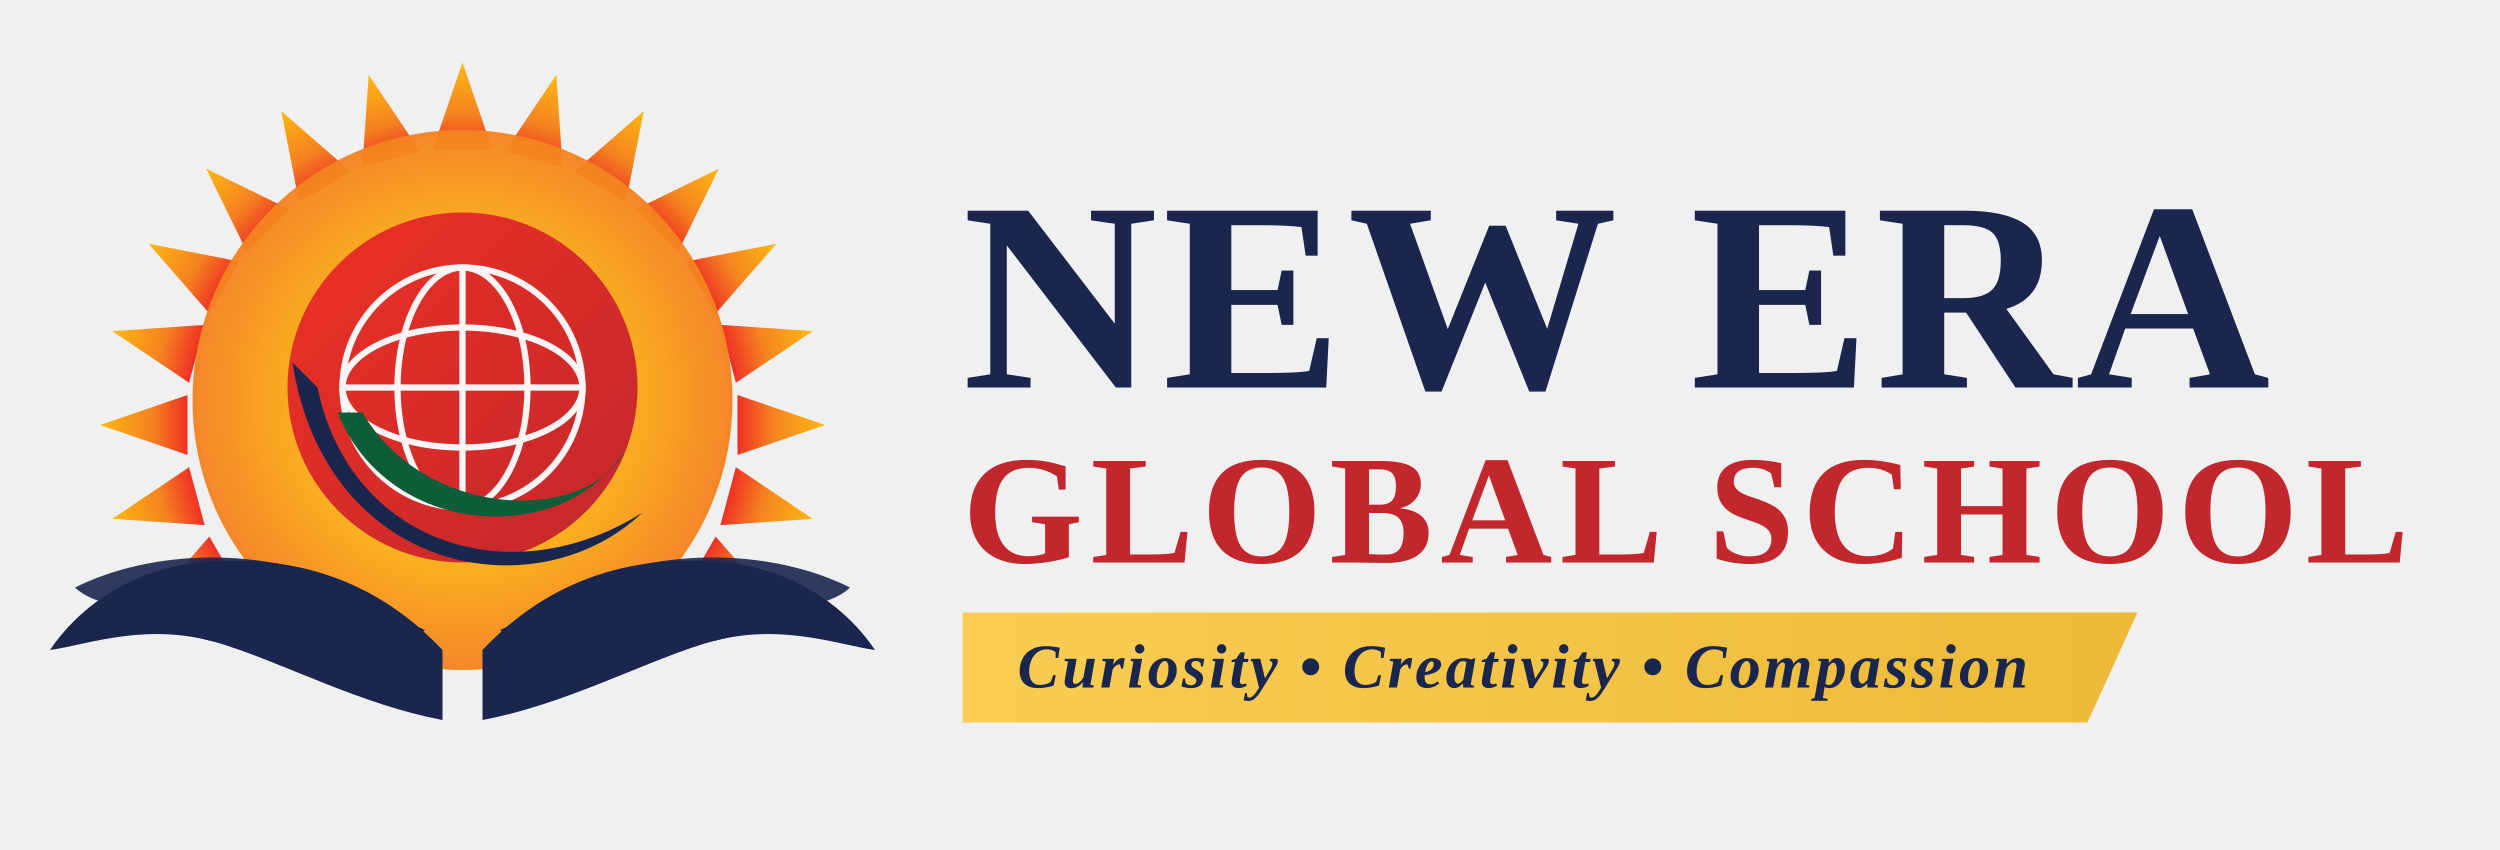
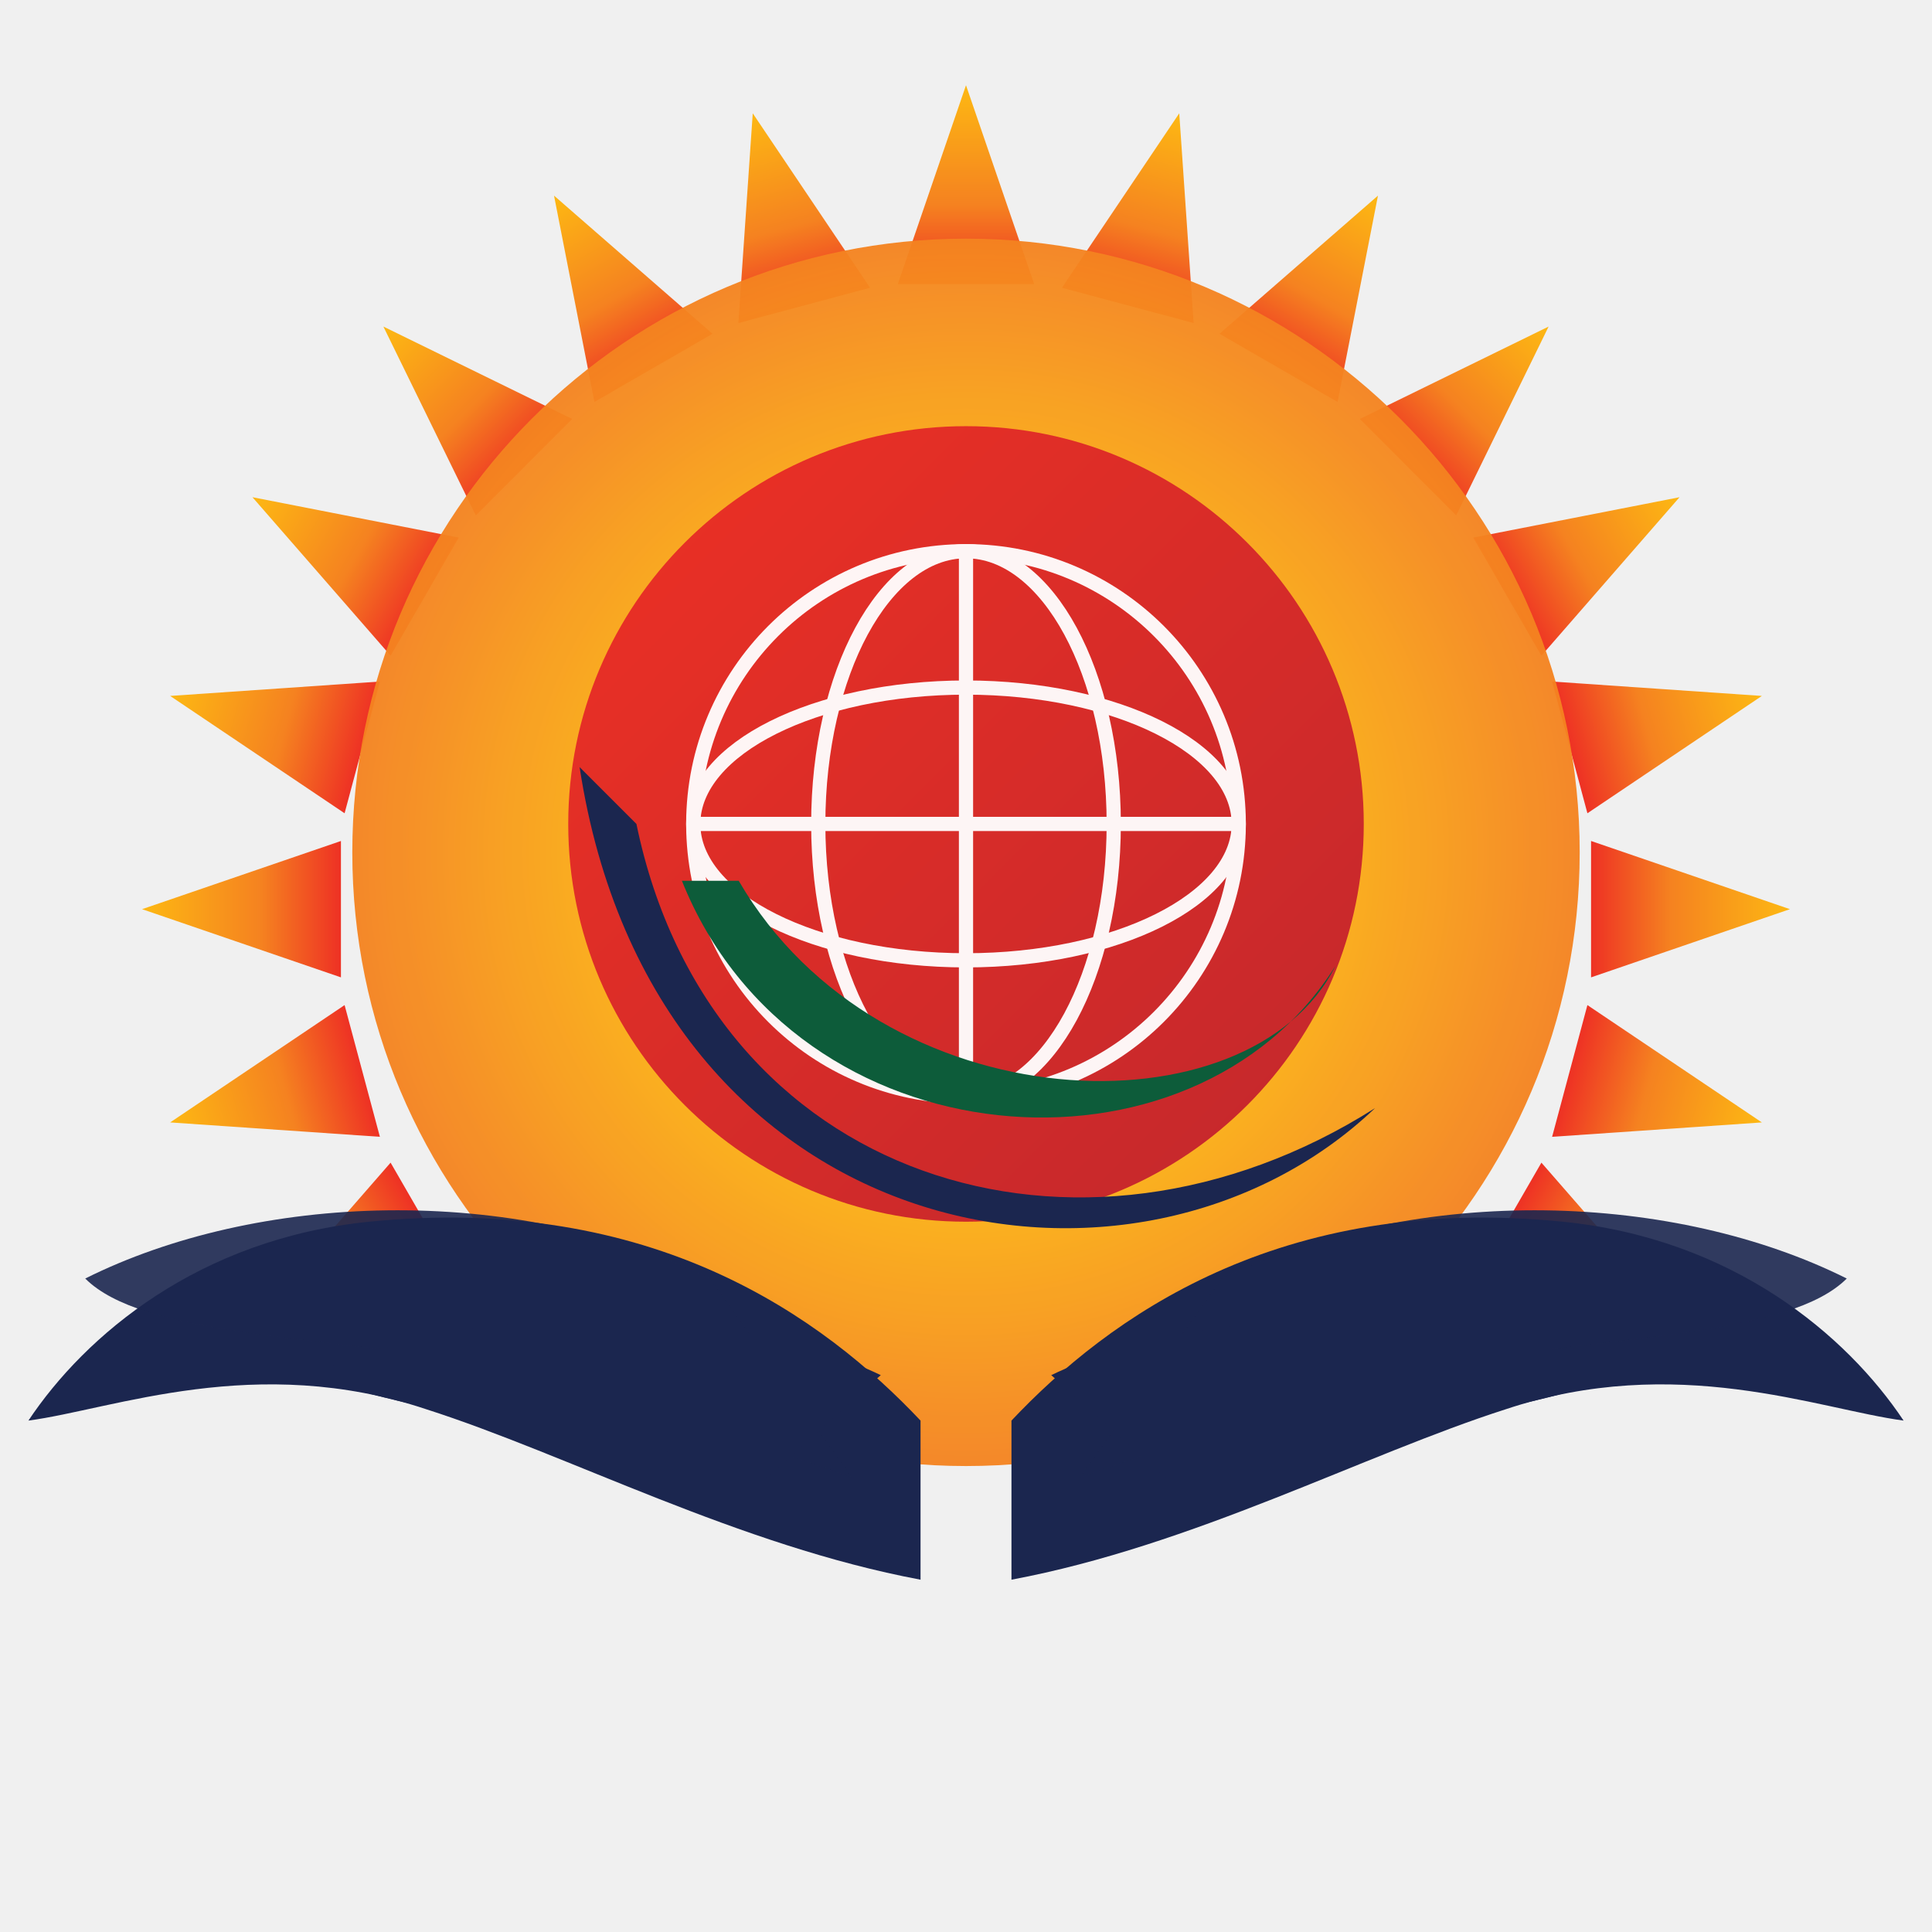
- <svg xmlns="http://www.w3.org/2000/svg" viewBox="0 0 1000 340" width="100%" height="100%">
+ <svg xmlns="http://www.w3.org/2000/svg" viewBox="0 0 340 340" width="100%" height="100%">
  <defs>
    <linearGradient id="sunGrad" x1="0%" y1="0%" x2="0%" y2="100%">
      <stop offset="0%" stop-color="#FDB813" />
      <stop offset="60%" stop-color="#F58220" />
      <stop offset="100%" stop-color="#EE3124" />
    </linearGradient>
    <radialGradient id="sunHalo" cx="50%" cy="50%" r="50%">
      <stop offset="0%" stop-color="#FFF099" />
      <stop offset="50%" stop-color="#FDB813" />
      <stop offset="100%" stop-color="#F58220" />
    </radialGradient>
    <linearGradient id="globeGrad" x1="0%" y1="0%" x2="100%" y2="100%">
      <stop offset="0%" stop-color="#EE3124" />
      <stop offset="100%" stop-color="#C1272D" />
    </linearGradient>
-     <linearGradient id="ribbonGrad" x1="0%" y1="0%" x2="100%" y2="0%">
-       <stop offset="0%" stop-color="#F9CD54" />
-       <stop offset="100%" stop-color="#EDBA38" />
-     </linearGradient>
    <filter id="softGlow" x="-20%" y="-20%" width="140%" height="140%">
      <feGaussianBlur stdDeviation="3" result="blur" />
      <feComposite in="SourceGraphic" in2="blur" operator="over" />
    </filter>
  </defs>
-   <g transform="translate(15, 10)">
-     <g transform="translate(170, 160)">
-       <path d="M 0,-145 L 12,-110 L -12,-110 Z" fill="url(#sunGrad)" />
-       <path d="M 0,-145 L 12,-110 L -12,-110 Z" fill="url(#sunGrad)" transform="rotate(15)" />
-       <path d="M 0,-145 L 12,-110 L -12,-110 Z" fill="url(#sunGrad)" transform="rotate(30)" />
-       <path d="M 0,-145 L 12,-110 L -12,-110 Z" fill="url(#sunGrad)" transform="rotate(45)" />
-       <path d="M 0,-145 L 12,-110 L -12,-110 Z" fill="url(#sunGrad)" transform="rotate(60)" />
-       <path d="M 0,-145 L 12,-110 L -12,-110 Z" fill="url(#sunGrad)" transform="rotate(75)" />
-       <path d="M 0,-145 L 12,-110 L -12,-110 Z" fill="url(#sunGrad)" transform="rotate(90)" />
-       <path d="M 0,-145 L 12,-110 L -12,-110 Z" fill="url(#sunGrad)" transform="rotate(105)" />
-       <path d="M 0,-145 L 12,-110 L -12,-110 Z" fill="url(#sunGrad)" transform="rotate(120)" />
-       <path d="M 0,-145 L 12,-110 L -12,-110 Z" fill="url(#sunGrad)" transform="rotate(-15)" />
-       <path d="M 0,-145 L 12,-110 L -12,-110 Z" fill="url(#sunGrad)" transform="rotate(-30)" />
-       <path d="M 0,-145 L 12,-110 L -12,-110 Z" fill="url(#sunGrad)" transform="rotate(-45)" />
-       <path d="M 0,-145 L 12,-110 L -12,-110 Z" fill="url(#sunGrad)" transform="rotate(-60)" />
-       <path d="M 0,-145 L 12,-110 L -12,-110 Z" fill="url(#sunGrad)" transform="rotate(-75)" />
-       <path d="M 0,-145 L 12,-110 L -12,-110 Z" fill="url(#sunGrad)" transform="rotate(-90)" />
-       <path d="M 0,-145 L 12,-110 L -12,-110 Z" fill="url(#sunGrad)" transform="rotate(-105)" />
-       <path d="M 0,-145 L 12,-110 L -12,-110 Z" fill="url(#sunGrad)" transform="rotate(-120)" />
-       <circle cx="0" cy="-10" r="108" fill="url(#sunHalo)" opacity="0.95" />
-       <circle cx="0" cy="-15" r="70" fill="url(#globeGrad)" />
-       <g stroke="#FFFFFF" stroke-width="2.5" fill="none" opacity="0.95" transform="translate(0, -15)">
-         <circle cx="0" cy="0" r="48" />
-         <line x1="-48" y1="0" x2="48" y2="0" />
-         <ellipse cx="0" cy="0" rx="48" ry="24" />
-         <line x1="0" y1="-48" x2="0" y2="48" />
-         <ellipse cx="0" cy="0" rx="26" ry="48" />
-       </g>
-       <path d="M -50, -5 C -30, 45 40, 50 65, 10 C 50, 40 -15, 38 -40, -5 Z" fill="#0D5C3A" />
-       <path d="M -68, -25 C -55, 60 30, 75 72, 35 C 20, 68 -45, 48 -58, -15 Z" fill="#1B264F" />
-       <g fill="#1B264F" transform="translate(0, 70)">
-         <path d="M -8, 20 C -25, 2 -55, -20 -105, -15 C -135, -12 -155, 5 -165, 20 C -150, 18 -125, 8 -95, 18 C -70, 26 -40, 42 -8, 48 Z" />
-         <path d="M -45, -5 C -80, -22 -125, -20 -155, -5 C -145, 5 -115, 5 -85, 10 C -60, 15 -35, 25 -20, 30 Z" opacity="0.9" />
-         <path d="M -15, 12 C -40, 0 -85, -2 -115, 12 C -95, 20 -60, 22 -35, 30 Z" />
-         <path d="M 8, 20 C 25, 2 55, -20 105, -15 C 135, -12 155, 5 165, 20 C 150, 18 125, 8 95, 18 C 70, 26 40, 42 8, 48 Z" />
-         <path d="M 45, -5 C 80, -22 125, -20 155, -5 C 145, 5 115, 5 85, 10 C 60, 15 35, 25 20, 30 Z" opacity="0.9" />
-         <path d="M 15, 12 C 40, 0 85, -2 115, 12 C 95, 20 60, 22 35, 30 Z" />
-       </g>
+   <g transform="translate(170, 160)">
+     <path d="M 0,-145 L 12,-110 L -12,-110 Z" fill="url(#sunGrad)" />
+     <path d="M 0,-145 L 12,-110 L -12,-110 Z" fill="url(#sunGrad)" transform="rotate(15)" />
+     <path d="M 0,-145 L 12,-110 L -12,-110 Z" fill="url(#sunGrad)" transform="rotate(30)" />
+     <path d="M 0,-145 L 12,-110 L -12,-110 Z" fill="url(#sunGrad)" transform="rotate(45)" />
+     <path d="M 0,-145 L 12,-110 L -12,-110 Z" fill="url(#sunGrad)" transform="rotate(60)" />
+     <path d="M 0,-145 L 12,-110 L -12,-110 Z" fill="url(#sunGrad)" transform="rotate(75)" />
+     <path d="M 0,-145 L 12,-110 L -12,-110 Z" fill="url(#sunGrad)" transform="rotate(90)" />
+     <path d="M 0,-145 L 12,-110 L -12,-110 Z" fill="url(#sunGrad)" transform="rotate(105)" />
+     <path d="M 0,-145 L 12,-110 L -12,-110 Z" fill="url(#sunGrad)" transform="rotate(120)" />
+     <path d="M 0,-145 L 12,-110 L -12,-110 Z" fill="url(#sunGrad)" transform="rotate(-15)" />
+     <path d="M 0,-145 L 12,-110 L -12,-110 Z" fill="url(#sunGrad)" transform="rotate(-30)" />
+     <path d="M 0,-145 L 12,-110 L -12,-110 Z" fill="url(#sunGrad)" transform="rotate(-45)" />
+     <path d="M 0,-145 L 12,-110 L -12,-110 Z" fill="url(#sunGrad)" transform="rotate(-60)" />
+     <path d="M 0,-145 L 12,-110 L -12,-110 Z" fill="url(#sunGrad)" transform="rotate(-75)" />
+     <path d="M 0,-145 L 12,-110 L -12,-110 Z" fill="url(#sunGrad)" transform="rotate(-90)" />
+     <path d="M 0,-145 L 12,-110 L -12,-110 Z" fill="url(#sunGrad)" transform="rotate(-105)" />
+     <path d="M 0,-145 L 12,-110 L -12,-110 Z" fill="url(#sunGrad)" transform="rotate(-120)" />
+     <circle cx="0" cy="-10" r="108" fill="url(#sunHalo)" opacity="0.95" />
+     <circle cx="0" cy="-15" r="70" fill="url(#globeGrad)" />
+     <g stroke="#FFFFFF" stroke-width="2.5" fill="none" opacity="0.95" transform="translate(0, -15)">
+       <circle cx="0" cy="0" r="48" />
+       <line x1="-48" y1="0" x2="48" y2="0" />
+       <ellipse cx="0" cy="0" rx="48" ry="24" />
+       <line x1="0" y1="-48" x2="0" y2="48" />
+       <ellipse cx="0" cy="0" rx="26" ry="48" />
    </g>
-     <g transform="translate(370, 0)">
-       <text x="0" y="145" font-family="'Times New Roman', 'Baskerville', 'Georgia', serif" font-size="108" font-weight="700" fill="#1B264F" letter-spacing="2">NEW ERA</text>
-       <text x="0" y="215" font-family="'Times New Roman', 'Baskerville', 'Georgia', serif" font-size="62" font-weight="700" fill="#C1272D" letter-spacing="3">GLOBAL SCHOOL</text>
-       <g transform="translate(0, 235)">
-         <polygon points="0,0 470,0 450,44 0,44" fill="url(#ribbonGrad)" />
-         <text x="22" y="30" font-family="'Georgia', 'Times New Roman', serif" font-size="25" font-weight="600" font-style="italic" fill="#1B264F" letter-spacing="1.2">Curiosity  •  Creativity  •  Compassion</text>
-       </g>
+     <path d="M -50, -5 C -30, 45 40, 50 65, 10 C 50, 40 -15, 38 -40, -5 Z" fill="#0D5C3A" />
+     <path d="M -68, -25 C -55, 60 30, 75 72, 35 C 20, 68 -45, 48 -58, -15 Z" fill="#1B264F" />
+     <g fill="#1B264F" transform="translate(0, 70)">
+       <path d="M -8, 20 C -25, 2 -55, -20 -105, -15 C -135, -12 -155, 5 -165, 20 C -150, 18 -125, 8 -95, 18 C -70, 26 -40, 42 -8, 48 Z" />
+       <path d="M -45, -5 C -80, -22 -125, -20 -155, -5 C -145, 5 -115, 5 -85, 10 C -60, 15 -35, 25 -20, 30 Z" opacity="0.9" />
+       <path d="M -15, 12 C -40, 0 -85, -2 -115, 12 C -95, 20 -60, 22 -35, 30 Z" />
+       <path d="M 8, 20 C 25, 2 55, -20 105, -15 C 135, -12 155, 5 165, 20 C 150, 18 125, 8 95, 18 C 70, 26 40, 42 8, 48 Z" />
+       <path d="M 45, -5 C 80, -22 125, -20 155, -5 C 145, 5 115, 5 85, 10 C 60, 15 35, 25 20, 30 Z" opacity="0.9" />
+       <path d="M 15, 12 C 40, 0 85, -2 115, 12 C 95, 20 60, 22 35, 30 Z" />
    </g>
  </g>
</svg>
